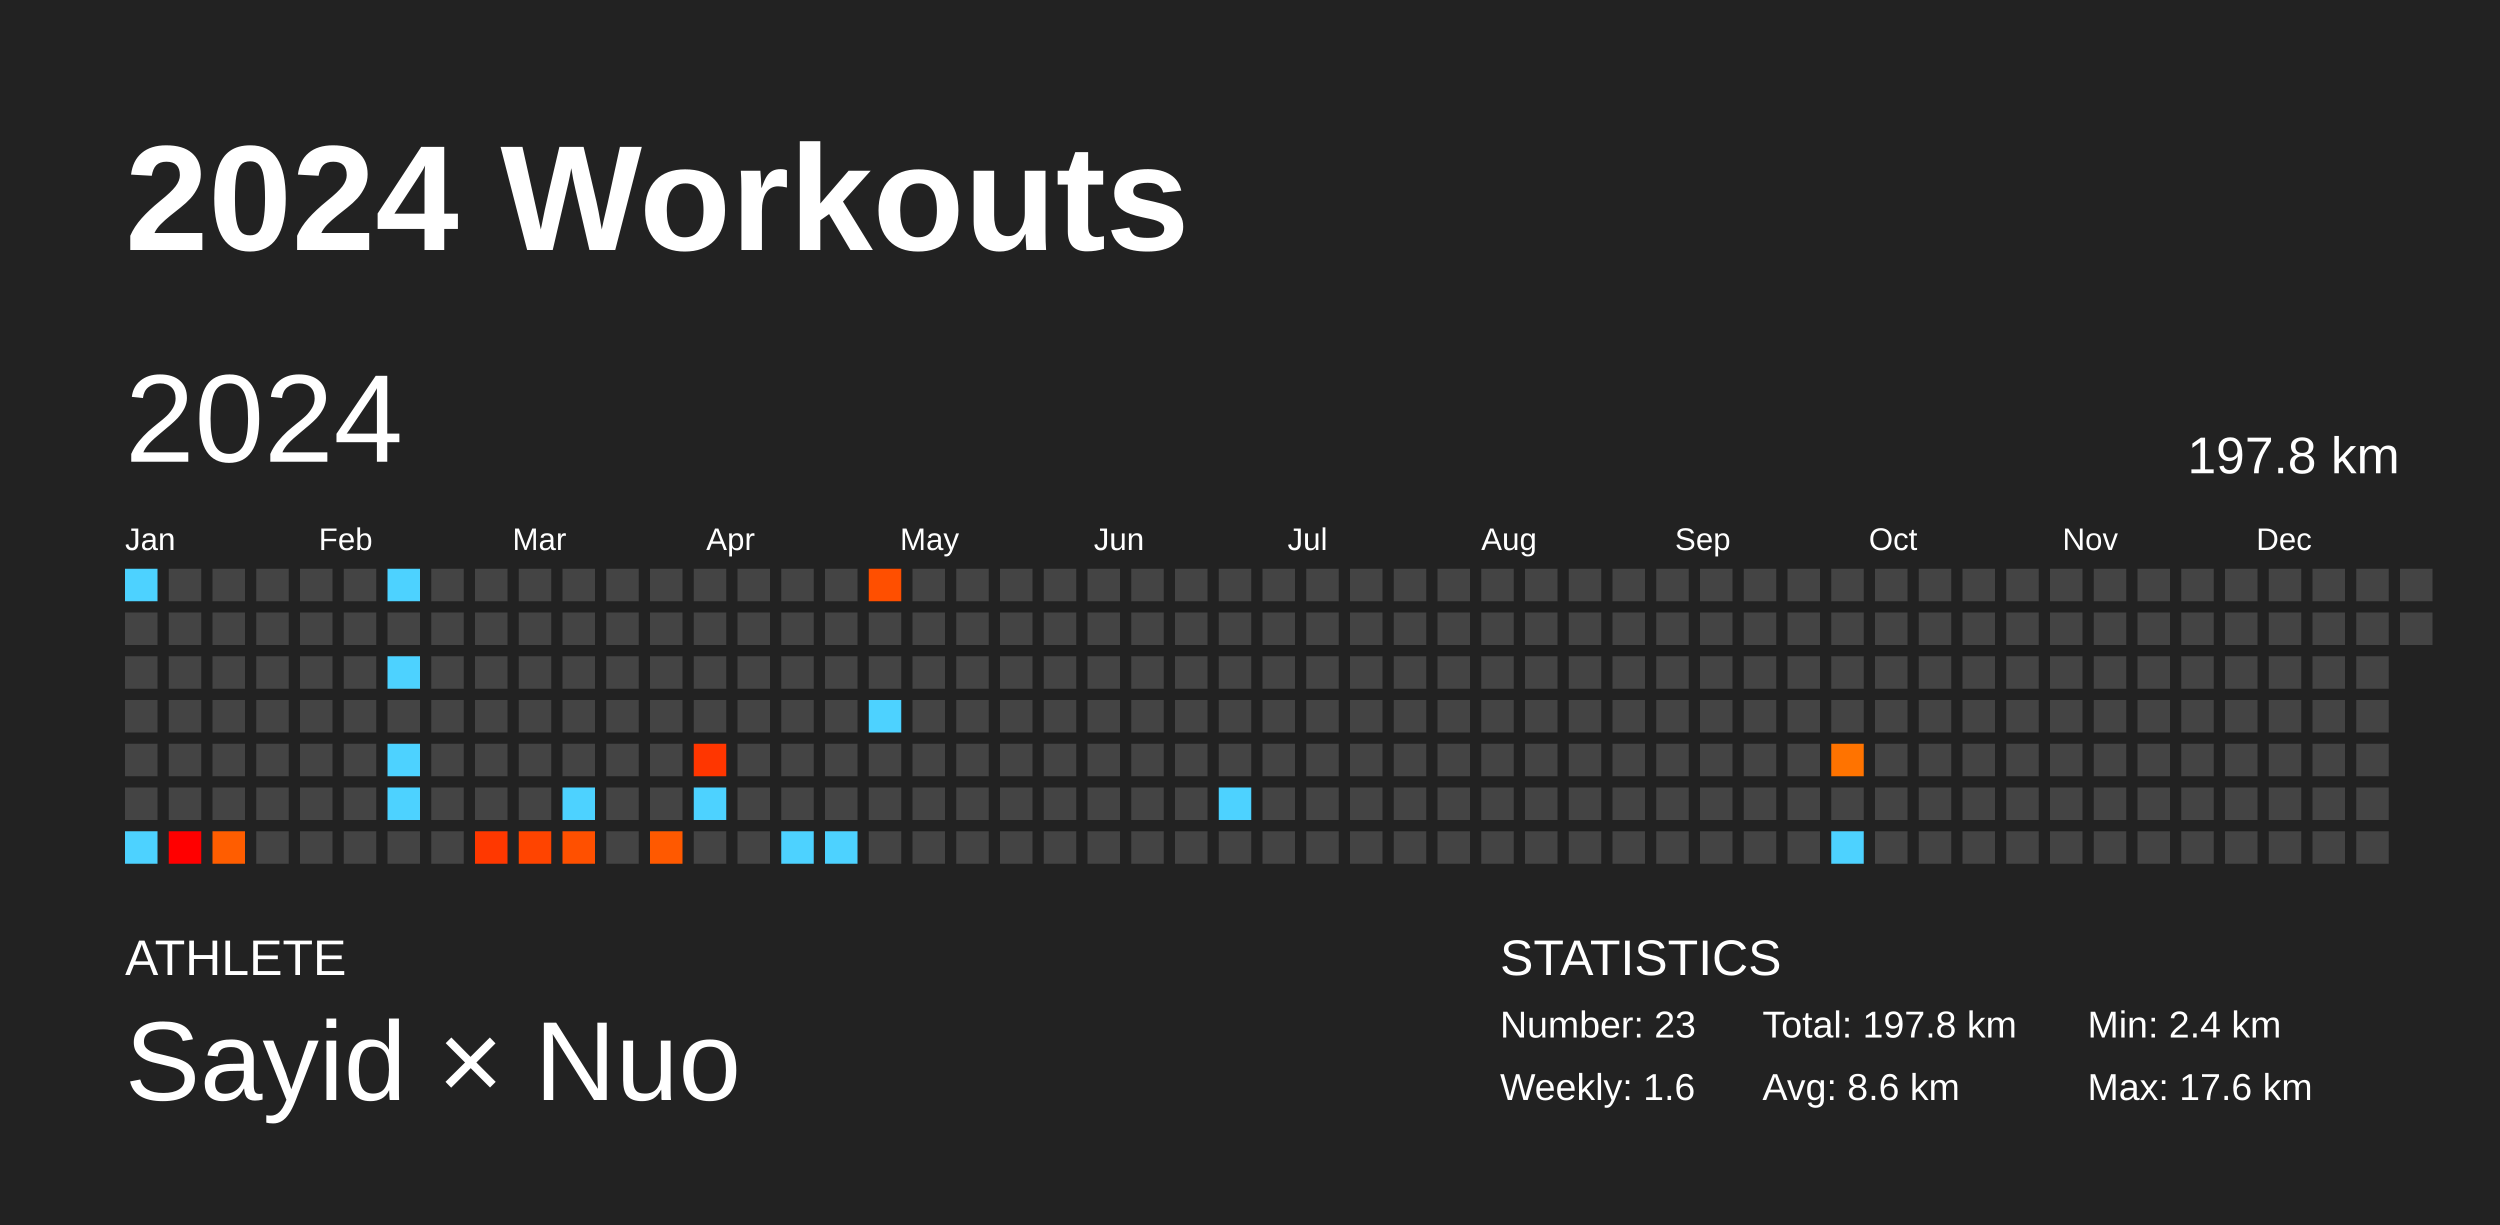
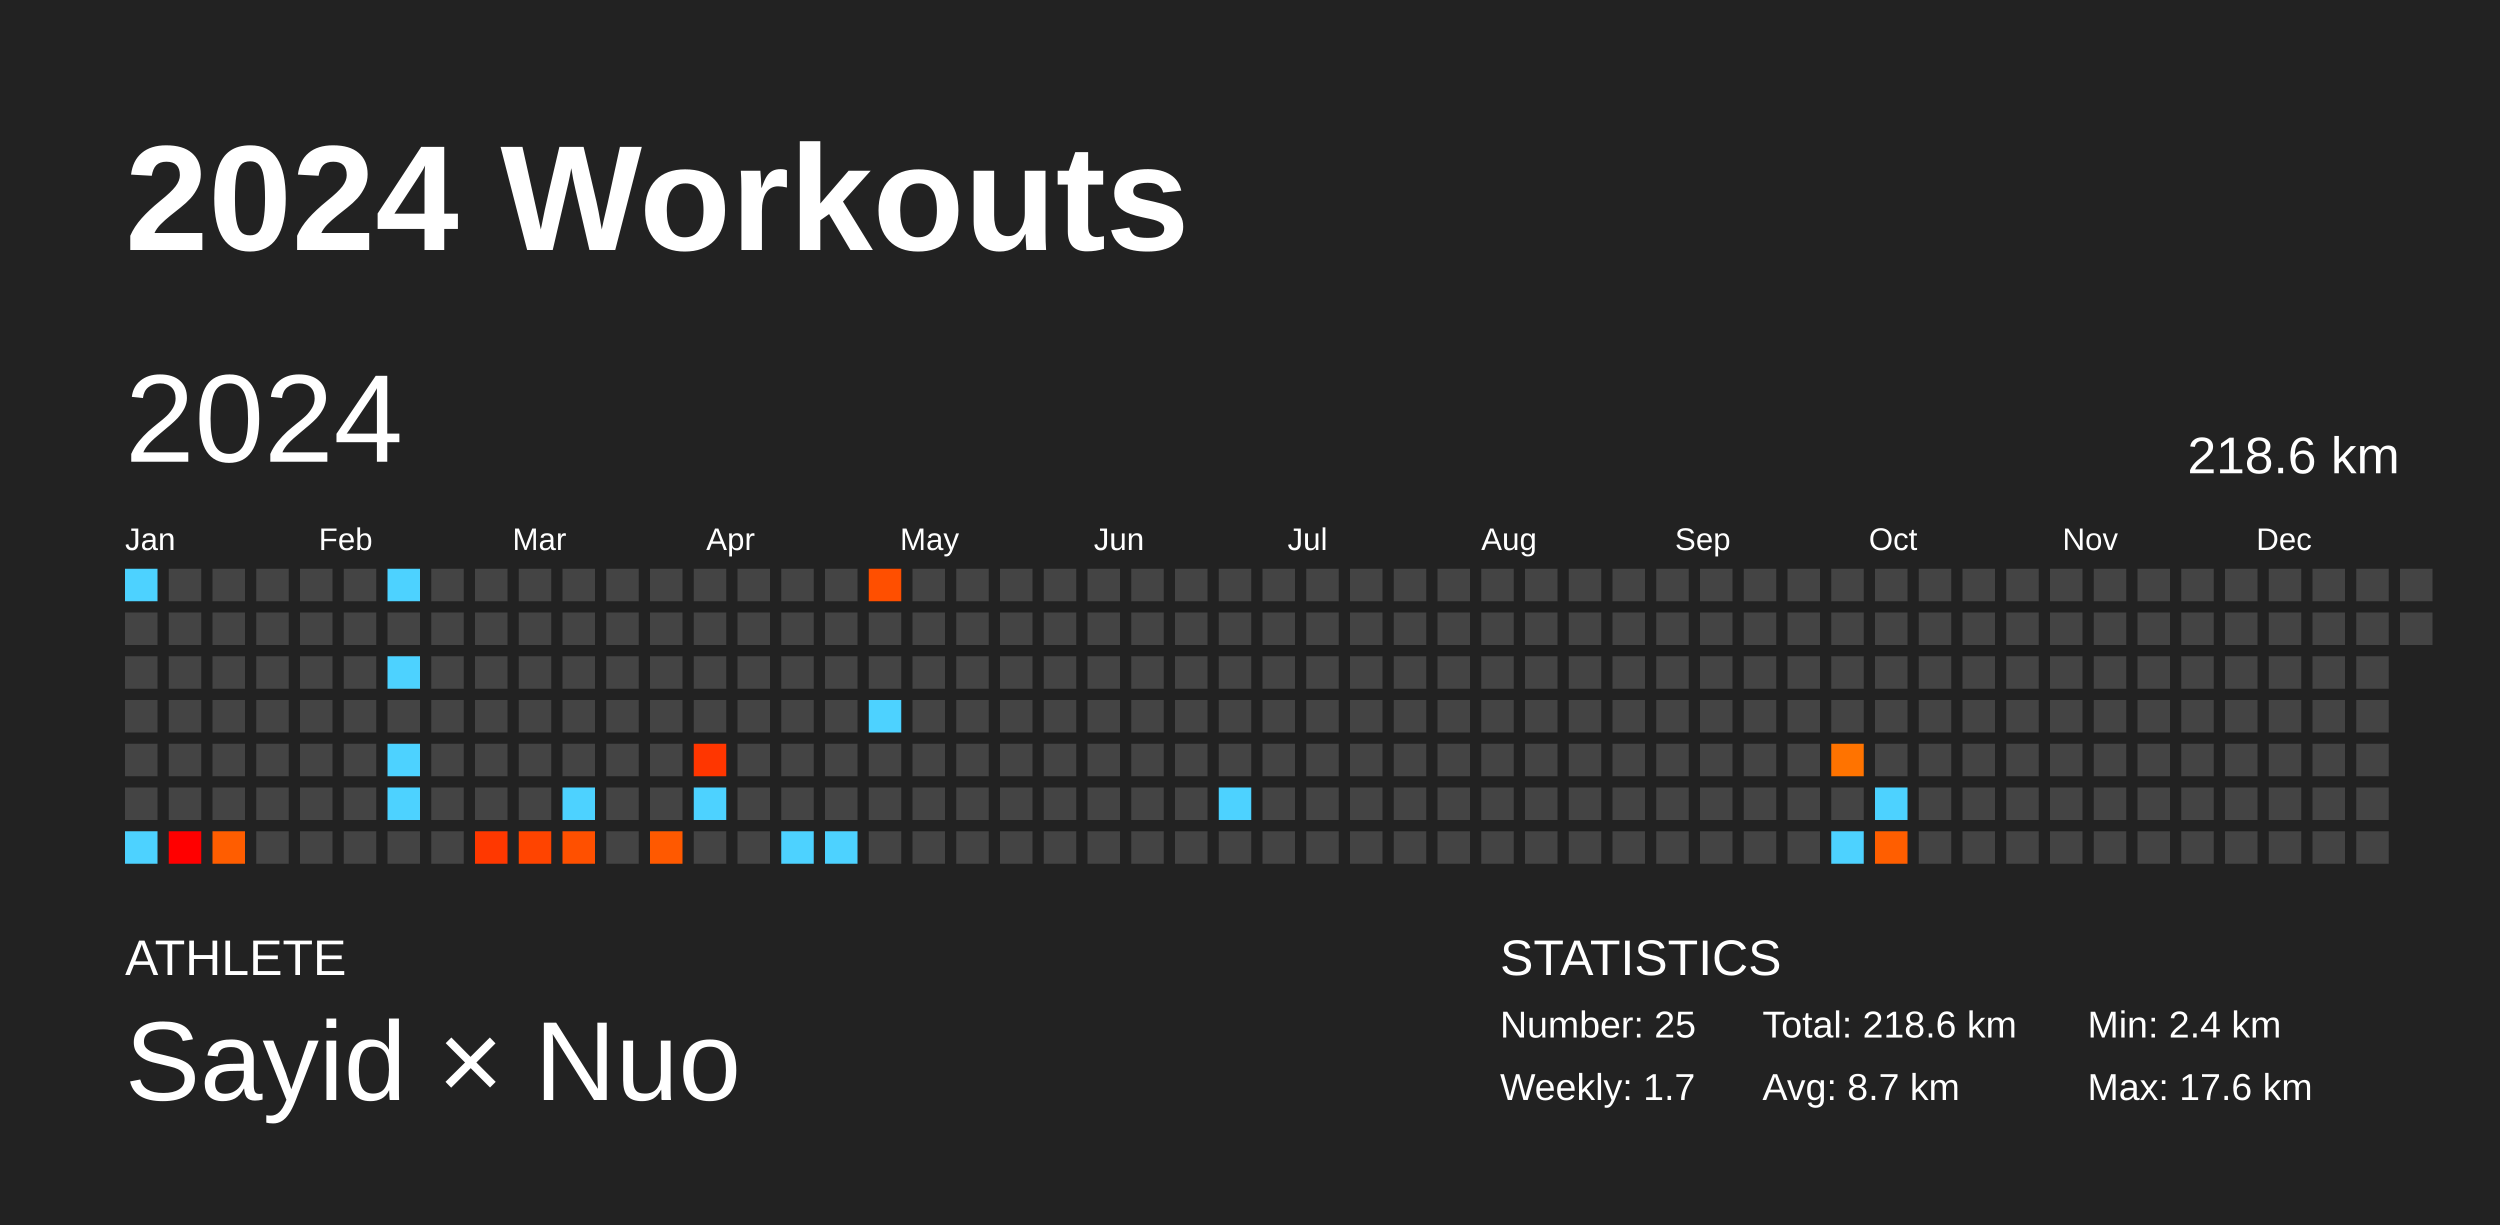
<svg xmlns="http://www.w3.org/2000/svg" baseProfile="full" height="98mm" version="1.1" viewBox="0,0,200,98" width="200mm">
  <defs />
  <rect fill="#222222" height="98" width="200" x="0" y="0" />
  <text fill="#FFFFFF" style="font-size:12px; font-family:Arial; font-weight:bold;" x="10" y="20">2024 Workouts</text>
  <text fill="#FFFFFF" style="font-size:4px; font-family:Arial" x="10" y="78">ATHLETE</text>
  <text fill="#FFFFFF" style="font-size:9px; font-family:Arial" x="10" y="88">Sayid × Nuo</text>
  <text fill="#FFFFFF" style="font-size:4px; font-family:Arial" x="120" y="78">STATISTICS</text>
-   <text fill="#FFFFFF" style="font-size:3px; font-family:Arial" x="120" y="83">Number: 23</text>
-   <text fill="#FFFFFF" style="font-size:3px; font-family:Arial" x="120" y="88">Weekly: 1.6</text>
-   <text fill="#FFFFFF" style="font-size:3px; font-family:Arial" x="141" y="83">Total: 197.8 km</text>
-   <text fill="#FFFFFF" style="font-size:3px; font-family:Arial" x="141" y="88">Avg: 8.6 km</text>
+   <text fill="#FFFFFF" style="font-size:3px; font-family:Arial" x="120" y="83">Number: 25</text>
+   <text fill="#FFFFFF" style="font-size:3px; font-family:Arial" x="120" y="88">Weekly: 1.7</text>
+   <text fill="#FFFFFF" style="font-size:3px; font-family:Arial" x="141" y="83">Total: 218.6 km</text>
+   <text fill="#FFFFFF" style="font-size:3px; font-family:Arial" x="141" y="88">Avg: 8.7 km</text>
  <text fill="#FFFFFF" style="font-size:3px; font-family:Arial" x="167" y="83">Min: 2.4 km</text>
  <text fill="#FFFFFF" style="font-size:3px; font-family:Arial" x="167" y="88">Max: 17.6 km</text>
  <text dominant-baseline="hanging" fill="#FFFFFF" style="font-size:10.0px; font-family:Arial;" x="10" y="30">2024</text>
-   <text dominant-baseline="hanging" fill="#FFFFFF" style="font-size:4.125px; font-family:Arial;" x="175" y="35">197.8 km</text>
+   <text dominant-baseline="hanging" fill="#FFFFFF" style="font-size:4.125px; font-family:Arial;" x="175" y="35">218.6 km</text>
  <text fill="#FFFFFF" style="font-size:2.5px; font-family:Arial" x="10.0" y="44">Jan</text>
  <text fill="#FFFFFF" style="font-size:2.5px; font-family:Arial" x="25.5" y="44">Feb</text>
  <text fill="#FFFFFF" style="font-size:2.5px; font-family:Arial" x="41.0" y="44">Mar</text>
  <text fill="#FFFFFF" style="font-size:2.5px; font-family:Arial" x="56.5" y="44">Apr</text>
  <text fill="#FFFFFF" style="font-size:2.5px; font-family:Arial" x="72.0" y="44">May</text>
  <text fill="#FFFFFF" style="font-size:2.5px; font-family:Arial" x="87.5" y="44">Jun</text>
  <text fill="#FFFFFF" style="font-size:2.5px; font-family:Arial" x="103.0" y="44">Jul</text>
  <text fill="#FFFFFF" style="font-size:2.5px; font-family:Arial" x="118.5" y="44">Aug</text>
  <text fill="#FFFFFF" style="font-size:2.5px; font-family:Arial" x="134.0" y="44">Sep</text>
  <text fill="#FFFFFF" style="font-size:2.5px; font-family:Arial" x="149.5" y="44">Oct</text>
  <text fill="#FFFFFF" style="font-size:2.5px; font-family:Arial" x="165.0" y="44">Nov</text>
  <text fill="#FFFFFF" style="font-size:2.5px; font-family:Arial" x="180.5" y="44">Dec</text>
  <rect fill="#4dd2ff" height="2.6" width="2.6" x="10.0" y="45.5" />
  <rect fill="#444444" height="2.6" width="2.6" x="10.0" y="49.0" />
  <rect fill="#444444" height="2.6" width="2.6" x="10.0" y="52.5" />
  <rect fill="#444444" height="2.6" width="2.6" x="10.0" y="56.0" />
  <rect fill="#444444" height="2.6" width="2.6" x="10.0" y="59.5" />
  <rect fill="#444444" height="2.6" width="2.6" x="10.0" y="63.0" />
  <rect fill="#4dd2ff" height="2.6" width="2.6" x="10.0" y="66.5" />
  <rect fill="#444444" height="2.6" width="2.6" x="13.5" y="45.5" />
  <rect fill="#444444" height="2.6" width="2.6" x="13.5" y="49.0" />
  <rect fill="#444444" height="2.6" width="2.6" x="13.5" y="52.5" />
  <rect fill="#444444" height="2.6" width="2.6" x="13.5" y="56.0" />
  <rect fill="#444444" height="2.6" width="2.6" x="13.5" y="59.5" />
  <rect fill="#444444" height="2.6" width="2.6" x="13.5" y="63.0" />
  <rect fill="#ff0000" height="2.6" width="2.6" x="13.5" y="66.5" />
  <rect fill="#444444" height="2.6" width="2.6" x="17.0" y="45.5" />
  <rect fill="#444444" height="2.6" width="2.6" x="17.0" y="49.0" />
  <rect fill="#444444" height="2.6" width="2.6" x="17.0" y="52.5" />
  <rect fill="#444444" height="2.6" width="2.6" x="17.0" y="56.0" />
  <rect fill="#444444" height="2.6" width="2.6" x="17.0" y="59.5" />
  <rect fill="#444444" height="2.6" width="2.6" x="17.0" y="63.0" />
  <rect fill="#ff5d00" height="2.6" width="2.6" x="17.0" y="66.5" />
  <rect fill="#444444" height="2.6" width="2.6" x="20.5" y="45.5" />
  <rect fill="#444444" height="2.6" width="2.6" x="20.5" y="49.0" />
  <rect fill="#444444" height="2.6" width="2.6" x="20.5" y="52.5" />
  <rect fill="#444444" height="2.6" width="2.6" x="20.5" y="56.0" />
  <rect fill="#444444" height="2.6" width="2.6" x="20.5" y="59.5" />
  <rect fill="#444444" height="2.6" width="2.6" x="20.5" y="63.0" />
  <rect fill="#444444" height="2.6" width="2.6" x="20.5" y="66.5" />
  <rect fill="#444444" height="2.6" width="2.6" x="24.0" y="45.5" />
  <rect fill="#444444" height="2.6" width="2.6" x="24.0" y="49.0" />
  <rect fill="#444444" height="2.6" width="2.6" x="24.0" y="52.5" />
  <rect fill="#444444" height="2.6" width="2.6" x="24.0" y="56.0" />
  <rect fill="#444444" height="2.6" width="2.6" x="24.0" y="59.5" />
  <rect fill="#444444" height="2.6" width="2.6" x="24.0" y="63.0" />
  <rect fill="#444444" height="2.6" width="2.6" x="24.0" y="66.5" />
  <rect fill="#444444" height="2.6" width="2.6" x="27.5" y="45.5" />
  <rect fill="#444444" height="2.6" width="2.6" x="27.5" y="49.0" />
  <rect fill="#444444" height="2.6" width="2.6" x="27.5" y="52.5" />
  <rect fill="#444444" height="2.6" width="2.6" x="27.5" y="56.0" />
  <rect fill="#444444" height="2.6" width="2.6" x="27.5" y="59.5" />
  <rect fill="#444444" height="2.6" width="2.6" x="27.5" y="63.0" />
  <rect fill="#444444" height="2.6" width="2.6" x="27.5" y="66.5" />
  <rect fill="#4dd2ff" height="2.6" width="2.6" x="31.0" y="45.5" />
  <rect fill="#444444" height="2.6" width="2.6" x="31.0" y="49.0" />
  <rect fill="#4dd2ff" height="2.6" width="2.6" x="31.0" y="52.5" />
  <rect fill="#444444" height="2.6" width="2.6" x="31.0" y="56.0" />
  <rect fill="#4dd2ff" height="2.6" width="2.6" x="31.0" y="59.5" />
  <rect fill="#4dd2ff" height="2.6" width="2.6" x="31.0" y="63.0" />
  <rect fill="#444444" height="2.6" width="2.6" x="31.0" y="66.5" />
  <rect fill="#444444" height="2.6" width="2.6" x="34.5" y="45.5" />
  <rect fill="#444444" height="2.6" width="2.6" x="34.5" y="49.0" />
  <rect fill="#444444" height="2.6" width="2.6" x="34.5" y="52.5" />
  <rect fill="#444444" height="2.6" width="2.6" x="34.5" y="56.0" />
  <rect fill="#444444" height="2.6" width="2.6" x="34.5" y="59.5" />
  <rect fill="#444444" height="2.6" width="2.6" x="34.5" y="63.0" />
  <rect fill="#444444" height="2.6" width="2.6" x="34.5" y="66.5" />
  <rect fill="#444444" height="2.6" width="2.6" x="38.0" y="45.5" />
  <rect fill="#444444" height="2.6" width="2.6" x="38.0" y="49.0" />
  <rect fill="#444444" height="2.6" width="2.6" x="38.0" y="52.5" />
  <rect fill="#444444" height="2.6" width="2.6" x="38.0" y="56.0" />
  <rect fill="#444444" height="2.6" width="2.6" x="38.0" y="59.5" />
  <rect fill="#444444" height="2.6" width="2.6" x="38.0" y="63.0" />
  <rect fill="#ff3800" height="2.6" width="2.6" x="38.0" y="66.5" />
  <rect fill="#444444" height="2.6" width="2.6" x="41.5" y="45.5" />
  <rect fill="#444444" height="2.6" width="2.6" x="41.5" y="49.0" />
  <rect fill="#444444" height="2.6" width="2.6" x="41.5" y="52.5" />
  <rect fill="#444444" height="2.6" width="2.6" x="41.5" y="56.0" />
  <rect fill="#444444" height="2.6" width="2.6" x="41.5" y="59.5" />
  <rect fill="#444444" height="2.6" width="2.6" x="41.5" y="63.0" />
  <rect fill="#ff4400" height="2.6" width="2.6" x="41.5" y="66.5" />
  <rect fill="#444444" height="2.6" width="2.6" x="45.0" y="45.5" />
  <rect fill="#444444" height="2.6" width="2.6" x="45.0" y="49.0" />
  <rect fill="#444444" height="2.6" width="2.6" x="45.0" y="52.5" />
  <rect fill="#444444" height="2.6" width="2.6" x="45.0" y="56.0" />
  <rect fill="#444444" height="2.6" width="2.6" x="45.0" y="59.5" />
  <rect fill="#4dd2ff" height="2.6" width="2.6" x="45.0" y="63.0" />
  <rect fill="#ff5000" height="2.6" width="2.6" x="45.0" y="66.5" />
  <rect fill="#444444" height="2.6" width="2.6" x="48.5" y="45.5" />
  <rect fill="#444444" height="2.6" width="2.6" x="48.5" y="49.0" />
  <rect fill="#444444" height="2.6" width="2.6" x="48.5" y="52.5" />
  <rect fill="#444444" height="2.6" width="2.6" x="48.5" y="56.0" />
  <rect fill="#444444" height="2.6" width="2.6" x="48.5" y="59.5" />
  <rect fill="#444444" height="2.6" width="2.6" x="48.5" y="63.0" />
  <rect fill="#444444" height="2.6" width="2.6" x="48.5" y="66.5" />
  <rect fill="#444444" height="2.6" width="2.6" x="52.0" y="45.5" />
  <rect fill="#444444" height="2.6" width="2.6" x="52.0" y="49.0" />
  <rect fill="#444444" height="2.6" width="2.6" x="52.0" y="52.5" />
  <rect fill="#444444" height="2.6" width="2.6" x="52.0" y="56.0" />
  <rect fill="#444444" height="2.6" width="2.6" x="52.0" y="59.5" />
  <rect fill="#444444" height="2.6" width="2.6" x="52.0" y="63.0" />
  <rect fill="#ff5900" height="2.6" width="2.6" x="52.0" y="66.5" />
  <rect fill="#444444" height="2.6" width="2.6" x="55.5" y="45.5" />
  <rect fill="#444444" height="2.6" width="2.6" x="55.5" y="49.0" />
  <rect fill="#444444" height="2.6" width="2.6" x="55.5" y="52.5" />
  <rect fill="#444444" height="2.6" width="2.6" x="55.5" y="56.0" />
  <rect fill="#ff3600" height="2.6" width="2.6" x="55.5" y="59.5" />
  <rect fill="#4dd2ff" height="2.6" width="2.6" x="55.5" y="63.0" />
  <rect fill="#444444" height="2.6" width="2.6" x="55.5" y="66.5" />
  <rect fill="#444444" height="2.6" width="2.6" x="59.0" y="45.5" />
  <rect fill="#444444" height="2.6" width="2.6" x="59.0" y="49.0" />
  <rect fill="#444444" height="2.6" width="2.6" x="59.0" y="52.5" />
  <rect fill="#444444" height="2.6" width="2.6" x="59.0" y="56.0" />
  <rect fill="#444444" height="2.6" width="2.6" x="59.0" y="59.5" />
  <rect fill="#444444" height="2.6" width="2.6" x="59.0" y="63.0" />
  <rect fill="#444444" height="2.6" width="2.6" x="59.0" y="66.5" />
  <rect fill="#444444" height="2.6" width="2.6" x="62.5" y="45.5" />
  <rect fill="#444444" height="2.6" width="2.6" x="62.5" y="49.0" />
  <rect fill="#444444" height="2.6" width="2.6" x="62.5" y="52.5" />
  <rect fill="#444444" height="2.6" width="2.6" x="62.5" y="56.0" />
  <rect fill="#444444" height="2.6" width="2.6" x="62.5" y="59.5" />
  <rect fill="#444444" height="2.6" width="2.6" x="62.5" y="63.0" />
  <rect fill="#4dd2ff" height="2.6" width="2.6" x="62.5" y="66.5" />
  <rect fill="#444444" height="2.6" width="2.6" x="66.0" y="45.5" />
  <rect fill="#444444" height="2.6" width="2.6" x="66.0" y="49.0" />
  <rect fill="#444444" height="2.6" width="2.6" x="66.0" y="52.5" />
  <rect fill="#444444" height="2.6" width="2.6" x="66.0" y="56.0" />
  <rect fill="#444444" height="2.6" width="2.6" x="66.0" y="59.5" />
  <rect fill="#444444" height="2.6" width="2.6" x="66.0" y="63.0" />
  <rect fill="#4dd2ff" height="2.6" width="2.6" x="66.0" y="66.5" />
  <rect fill="#ff4f00" height="2.6" width="2.6" x="69.5" y="45.5" />
  <rect fill="#444444" height="2.6" width="2.6" x="69.5" y="49.0" />
  <rect fill="#444444" height="2.6" width="2.6" x="69.5" y="52.5" />
  <rect fill="#4dd2ff" height="2.6" width="2.6" x="69.5" y="56.0" />
  <rect fill="#444444" height="2.6" width="2.6" x="69.5" y="59.5" />
  <rect fill="#444444" height="2.6" width="2.6" x="69.5" y="63.0" />
  <rect fill="#444444" height="2.6" width="2.6" x="69.5" y="66.5" />
  <rect fill="#444444" height="2.6" width="2.6" x="73.0" y="45.5" />
  <rect fill="#444444" height="2.6" width="2.6" x="73.0" y="49.0" />
  <rect fill="#444444" height="2.6" width="2.6" x="73.0" y="52.5" />
  <rect fill="#444444" height="2.6" width="2.6" x="73.0" y="56.0" />
  <rect fill="#444444" height="2.6" width="2.6" x="73.0" y="59.5" />
  <rect fill="#444444" height="2.6" width="2.6" x="73.0" y="63.0" />
  <rect fill="#444444" height="2.6" width="2.6" x="73.0" y="66.5" />
  <rect fill="#444444" height="2.6" width="2.6" x="76.5" y="45.5" />
  <rect fill="#444444" height="2.6" width="2.6" x="76.5" y="49.0" />
  <rect fill="#444444" height="2.6" width="2.6" x="76.5" y="52.5" />
  <rect fill="#444444" height="2.6" width="2.6" x="76.5" y="56.0" />
  <rect fill="#444444" height="2.6" width="2.6" x="76.5" y="59.5" />
  <rect fill="#444444" height="2.6" width="2.6" x="76.5" y="63.0" />
  <rect fill="#444444" height="2.6" width="2.6" x="76.5" y="66.5" />
  <rect fill="#444444" height="2.6" width="2.6" x="80.0" y="45.5" />
  <rect fill="#444444" height="2.6" width="2.6" x="80.0" y="49.0" />
  <rect fill="#444444" height="2.6" width="2.6" x="80.0" y="52.5" />
  <rect fill="#444444" height="2.6" width="2.6" x="80.0" y="56.0" />
  <rect fill="#444444" height="2.6" width="2.6" x="80.0" y="59.5" />
  <rect fill="#444444" height="2.6" width="2.6" x="80.0" y="63.0" />
  <rect fill="#444444" height="2.6" width="2.6" x="80.0" y="66.5" />
  <rect fill="#444444" height="2.6" width="2.6" x="83.5" y="45.5" />
  <rect fill="#444444" height="2.6" width="2.6" x="83.5" y="49.0" />
  <rect fill="#444444" height="2.6" width="2.6" x="83.5" y="52.5" />
  <rect fill="#444444" height="2.6" width="2.6" x="83.5" y="56.0" />
  <rect fill="#444444" height="2.6" width="2.6" x="83.5" y="59.5" />
  <rect fill="#444444" height="2.6" width="2.6" x="83.5" y="63.0" />
  <rect fill="#444444" height="2.6" width="2.6" x="83.5" y="66.5" />
  <rect fill="#444444" height="2.6" width="2.6" x="87.0" y="45.5" />
  <rect fill="#444444" height="2.6" width="2.6" x="87.0" y="49.0" />
  <rect fill="#444444" height="2.6" width="2.6" x="87.0" y="52.5" />
  <rect fill="#444444" height="2.6" width="2.6" x="87.0" y="56.0" />
  <rect fill="#444444" height="2.6" width="2.6" x="87.0" y="59.5" />
  <rect fill="#444444" height="2.6" width="2.6" x="87.0" y="63.0" />
  <rect fill="#444444" height="2.6" width="2.6" x="87.0" y="66.5" />
  <rect fill="#444444" height="2.6" width="2.6" x="90.5" y="45.5" />
  <rect fill="#444444" height="2.6" width="2.6" x="90.5" y="49.0" />
  <rect fill="#444444" height="2.6" width="2.6" x="90.5" y="52.5" />
  <rect fill="#444444" height="2.6" width="2.6" x="90.5" y="56.0" />
  <rect fill="#444444" height="2.6" width="2.6" x="90.5" y="59.5" />
  <rect fill="#444444" height="2.6" width="2.6" x="90.5" y="63.0" />
  <rect fill="#444444" height="2.6" width="2.6" x="90.5" y="66.5" />
  <rect fill="#444444" height="2.6" width="2.6" x="94.0" y="45.5" />
  <rect fill="#444444" height="2.6" width="2.6" x="94.0" y="49.0" />
  <rect fill="#444444" height="2.6" width="2.6" x="94.0" y="52.5" />
  <rect fill="#444444" height="2.6" width="2.6" x="94.0" y="56.0" />
  <rect fill="#444444" height="2.6" width="2.6" x="94.0" y="59.5" />
  <rect fill="#444444" height="2.6" width="2.6" x="94.0" y="63.0" />
  <rect fill="#444444" height="2.6" width="2.6" x="94.0" y="66.5" />
  <rect fill="#444444" height="2.6" width="2.6" x="97.5" y="45.5" />
  <rect fill="#444444" height="2.6" width="2.6" x="97.5" y="49.0" />
  <rect fill="#444444" height="2.6" width="2.6" x="97.5" y="52.5" />
  <rect fill="#444444" height="2.6" width="2.6" x="97.5" y="56.0" />
  <rect fill="#444444" height="2.6" width="2.6" x="97.5" y="59.5" />
  <rect fill="#4dd2ff" height="2.6" width="2.6" x="97.5" y="63.0" />
  <rect fill="#444444" height="2.6" width="2.6" x="97.5" y="66.5" />
  <rect fill="#444444" height="2.6" width="2.6" x="101.0" y="45.5" />
  <rect fill="#444444" height="2.6" width="2.6" x="101.0" y="49.0" />
  <rect fill="#444444" height="2.6" width="2.6" x="101.0" y="52.5" />
  <rect fill="#444444" height="2.6" width="2.6" x="101.0" y="56.0" />
  <rect fill="#444444" height="2.6" width="2.6" x="101.0" y="59.5" />
  <rect fill="#444444" height="2.6" width="2.6" x="101.0" y="63.0" />
  <rect fill="#444444" height="2.6" width="2.6" x="101.0" y="66.5" />
  <rect fill="#444444" height="2.6" width="2.6" x="104.5" y="45.5" />
  <rect fill="#444444" height="2.6" width="2.6" x="104.5" y="49.0" />
  <rect fill="#444444" height="2.6" width="2.6" x="104.5" y="52.5" />
  <rect fill="#444444" height="2.6" width="2.6" x="104.5" y="56.0" />
  <rect fill="#444444" height="2.6" width="2.6" x="104.5" y="59.5" />
  <rect fill="#444444" height="2.6" width="2.6" x="104.5" y="63.0" />
  <rect fill="#444444" height="2.6" width="2.6" x="104.5" y="66.5" />
  <rect fill="#444444" height="2.6" width="2.6" x="108.0" y="45.5" />
  <rect fill="#444444" height="2.6" width="2.6" x="108.0" y="49.0" />
  <rect fill="#444444" height="2.6" width="2.6" x="108.0" y="52.5" />
  <rect fill="#444444" height="2.6" width="2.6" x="108.0" y="56.0" />
  <rect fill="#444444" height="2.6" width="2.6" x="108.0" y="59.5" />
  <rect fill="#444444" height="2.6" width="2.6" x="108.0" y="63.0" />
  <rect fill="#444444" height="2.6" width="2.6" x="108.0" y="66.5" />
  <rect fill="#444444" height="2.6" width="2.6" x="111.5" y="45.5" />
  <rect fill="#444444" height="2.6" width="2.6" x="111.5" y="49.0" />
  <rect fill="#444444" height="2.6" width="2.6" x="111.5" y="52.5" />
  <rect fill="#444444" height="2.6" width="2.6" x="111.5" y="56.0" />
  <rect fill="#444444" height="2.6" width="2.6" x="111.5" y="59.5" />
  <rect fill="#444444" height="2.6" width="2.6" x="111.5" y="63.0" />
  <rect fill="#444444" height="2.6" width="2.6" x="111.5" y="66.5" />
  <rect fill="#444444" height="2.6" width="2.6" x="115.0" y="45.5" />
  <rect fill="#444444" height="2.6" width="2.6" x="115.0" y="49.0" />
  <rect fill="#444444" height="2.6" width="2.6" x="115.0" y="52.5" />
  <rect fill="#444444" height="2.6" width="2.6" x="115.0" y="56.0" />
  <rect fill="#444444" height="2.6" width="2.6" x="115.0" y="59.5" />
  <rect fill="#444444" height="2.6" width="2.6" x="115.0" y="63.0" />
  <rect fill="#444444" height="2.6" width="2.6" x="115.0" y="66.5" />
  <rect fill="#444444" height="2.6" width="2.6" x="118.5" y="45.5" />
  <rect fill="#444444" height="2.6" width="2.6" x="118.5" y="49.0" />
  <rect fill="#444444" height="2.6" width="2.6" x="118.5" y="52.5" />
  <rect fill="#444444" height="2.6" width="2.6" x="118.5" y="56.0" />
  <rect fill="#444444" height="2.6" width="2.6" x="118.5" y="59.5" />
  <rect fill="#444444" height="2.6" width="2.6" x="118.5" y="63.0" />
  <rect fill="#444444" height="2.6" width="2.6" x="118.5" y="66.5" />
  <rect fill="#444444" height="2.6" width="2.6" x="122.0" y="45.5" />
  <rect fill="#444444" height="2.6" width="2.6" x="122.0" y="49.0" />
  <rect fill="#444444" height="2.6" width="2.6" x="122.0" y="52.5" />
  <rect fill="#444444" height="2.6" width="2.6" x="122.0" y="56.0" />
  <rect fill="#444444" height="2.6" width="2.6" x="122.0" y="59.5" />
  <rect fill="#444444" height="2.6" width="2.6" x="122.0" y="63.0" />
  <rect fill="#444444" height="2.6" width="2.6" x="122.0" y="66.5" />
  <rect fill="#444444" height="2.6" width="2.6" x="125.5" y="45.5" />
  <rect fill="#444444" height="2.6" width="2.6" x="125.5" y="49.0" />
  <rect fill="#444444" height="2.6" width="2.6" x="125.5" y="52.5" />
  <rect fill="#444444" height="2.6" width="2.6" x="125.5" y="56.0" />
  <rect fill="#444444" height="2.6" width="2.6" x="125.5" y="59.5" />
  <rect fill="#444444" height="2.6" width="2.6" x="125.5" y="63.0" />
  <rect fill="#444444" height="2.6" width="2.6" x="125.5" y="66.5" />
  <rect fill="#444444" height="2.6" width="2.6" x="129.0" y="45.5" />
  <rect fill="#444444" height="2.6" width="2.6" x="129.0" y="49.0" />
  <rect fill="#444444" height="2.6" width="2.6" x="129.0" y="52.5" />
  <rect fill="#444444" height="2.6" width="2.6" x="129.0" y="56.0" />
  <rect fill="#444444" height="2.6" width="2.6" x="129.0" y="59.5" />
  <rect fill="#444444" height="2.6" width="2.6" x="129.0" y="63.0" />
  <rect fill="#444444" height="2.6" width="2.6" x="129.0" y="66.5" />
  <rect fill="#444444" height="2.6" width="2.6" x="132.5" y="45.5" />
  <rect fill="#444444" height="2.6" width="2.6" x="132.5" y="49.0" />
  <rect fill="#444444" height="2.6" width="2.6" x="132.5" y="52.5" />
  <rect fill="#444444" height="2.6" width="2.6" x="132.5" y="56.0" />
  <rect fill="#444444" height="2.6" width="2.6" x="132.5" y="59.5" />
  <rect fill="#444444" height="2.6" width="2.6" x="132.5" y="63.0" />
  <rect fill="#444444" height="2.6" width="2.6" x="132.5" y="66.5" />
  <rect fill="#444444" height="2.6" width="2.6" x="136.0" y="45.5" />
  <rect fill="#444444" height="2.6" width="2.6" x="136.0" y="49.0" />
  <rect fill="#444444" height="2.6" width="2.6" x="136.0" y="52.5" />
  <rect fill="#444444" height="2.6" width="2.6" x="136.0" y="56.0" />
  <rect fill="#444444" height="2.6" width="2.6" x="136.0" y="59.5" />
  <rect fill="#444444" height="2.6" width="2.6" x="136.0" y="63.0" />
  <rect fill="#444444" height="2.6" width="2.6" x="136.0" y="66.5" />
  <rect fill="#444444" height="2.6" width="2.6" x="139.5" y="45.5" />
  <rect fill="#444444" height="2.6" width="2.6" x="139.5" y="49.0" />
  <rect fill="#444444" height="2.6" width="2.6" x="139.5" y="52.5" />
  <rect fill="#444444" height="2.6" width="2.6" x="139.5" y="56.0" />
  <rect fill="#444444" height="2.6" width="2.6" x="139.5" y="59.5" />
  <rect fill="#444444" height="2.6" width="2.6" x="139.5" y="63.0" />
  <rect fill="#444444" height="2.6" width="2.6" x="139.5" y="66.5" />
  <rect fill="#444444" height="2.6" width="2.6" x="143.0" y="45.5" />
  <rect fill="#444444" height="2.6" width="2.6" x="143.0" y="49.0" />
  <rect fill="#444444" height="2.6" width="2.6" x="143.0" y="52.5" />
  <rect fill="#444444" height="2.6" width="2.6" x="143.0" y="56.0" />
  <rect fill="#444444" height="2.6" width="2.6" x="143.0" y="59.5" />
  <rect fill="#444444" height="2.6" width="2.6" x="143.0" y="63.0" />
  <rect fill="#444444" height="2.6" width="2.6" x="143.0" y="66.5" />
  <rect fill="#444444" height="2.6" width="2.6" x="146.5" y="45.5" />
  <rect fill="#444444" height="2.6" width="2.6" x="146.5" y="49.0" />
  <rect fill="#444444" height="2.6" width="2.6" x="146.5" y="52.5" />
  <rect fill="#444444" height="2.6" width="2.6" x="146.5" y="56.0" />
  <rect fill="#ff7300" height="2.6" width="2.6" x="146.5" y="59.5" />
  <rect fill="#444444" height="2.6" width="2.6" x="146.5" y="63.0" />
  <rect fill="#4dd2ff" height="2.6" width="2.6" x="146.5" y="66.5" />
  <rect fill="#444444" height="2.6" width="2.6" x="150.0" y="45.5" />
  <rect fill="#444444" height="2.6" width="2.6" x="150.0" y="49.0" />
  <rect fill="#444444" height="2.6" width="2.6" x="150.0" y="52.5" />
  <rect fill="#444444" height="2.6" width="2.6" x="150.0" y="56.0" />
  <rect fill="#444444" height="2.6" width="2.6" x="150.0" y="59.5" />
-   <rect fill="#444444" height="2.6" width="2.6" x="150.0" y="63.0" />
-   <rect fill="#444444" height="2.6" width="2.6" x="150.0" y="66.5" />
+   <rect fill="#4dd2ff" height="2.6" width="2.6" x="150.0" y="63.0" />
+   <rect fill="#ff5e00" height="2.6" width="2.6" x="150.0" y="66.5" />
  <rect fill="#444444" height="2.6" width="2.6" x="153.5" y="45.5" />
  <rect fill="#444444" height="2.6" width="2.6" x="153.5" y="49.0" />
  <rect fill="#444444" height="2.6" width="2.6" x="153.5" y="52.5" />
  <rect fill="#444444" height="2.6" width="2.6" x="153.5" y="56.0" />
  <rect fill="#444444" height="2.6" width="2.6" x="153.5" y="59.5" />
  <rect fill="#444444" height="2.6" width="2.6" x="153.5" y="63.0" />
  <rect fill="#444444" height="2.6" width="2.6" x="153.5" y="66.5" />
  <rect fill="#444444" height="2.6" width="2.6" x="157.0" y="45.5" />
  <rect fill="#444444" height="2.6" width="2.6" x="157.0" y="49.0" />
  <rect fill="#444444" height="2.6" width="2.6" x="157.0" y="52.5" />
  <rect fill="#444444" height="2.6" width="2.6" x="157.0" y="56.0" />
  <rect fill="#444444" height="2.6" width="2.6" x="157.0" y="59.5" />
  <rect fill="#444444" height="2.6" width="2.6" x="157.0" y="63.0" />
  <rect fill="#444444" height="2.6" width="2.6" x="157.0" y="66.5" />
  <rect fill="#444444" height="2.6" width="2.6" x="160.5" y="45.5" />
  <rect fill="#444444" height="2.6" width="2.6" x="160.5" y="49.0" />
  <rect fill="#444444" height="2.6" width="2.6" x="160.5" y="52.5" />
  <rect fill="#444444" height="2.6" width="2.6" x="160.5" y="56.0" />
  <rect fill="#444444" height="2.6" width="2.6" x="160.5" y="59.5" />
  <rect fill="#444444" height="2.6" width="2.6" x="160.5" y="63.0" />
  <rect fill="#444444" height="2.6" width="2.6" x="160.5" y="66.5" />
  <rect fill="#444444" height="2.6" width="2.6" x="164.0" y="45.5" />
  <rect fill="#444444" height="2.6" width="2.6" x="164.0" y="49.0" />
  <rect fill="#444444" height="2.6" width="2.6" x="164.0" y="52.5" />
  <rect fill="#444444" height="2.6" width="2.6" x="164.0" y="56.0" />
  <rect fill="#444444" height="2.6" width="2.6" x="164.0" y="59.5" />
  <rect fill="#444444" height="2.6" width="2.6" x="164.0" y="63.0" />
  <rect fill="#444444" height="2.6" width="2.6" x="164.0" y="66.5" />
  <rect fill="#444444" height="2.6" width="2.6" x="167.5" y="45.5" />
  <rect fill="#444444" height="2.6" width="2.6" x="167.5" y="49.0" />
  <rect fill="#444444" height="2.6" width="2.6" x="167.5" y="52.5" />
  <rect fill="#444444" height="2.6" width="2.6" x="167.5" y="56.0" />
  <rect fill="#444444" height="2.6" width="2.6" x="167.5" y="59.5" />
  <rect fill="#444444" height="2.6" width="2.6" x="167.5" y="63.0" />
  <rect fill="#444444" height="2.6" width="2.6" x="167.5" y="66.5" />
  <rect fill="#444444" height="2.6" width="2.6" x="171.0" y="45.5" />
  <rect fill="#444444" height="2.6" width="2.6" x="171.0" y="49.0" />
  <rect fill="#444444" height="2.6" width="2.6" x="171.0" y="52.5" />
  <rect fill="#444444" height="2.6" width="2.6" x="171.0" y="56.0" />
  <rect fill="#444444" height="2.6" width="2.6" x="171.0" y="59.5" />
  <rect fill="#444444" height="2.6" width="2.6" x="171.0" y="63.0" />
  <rect fill="#444444" height="2.6" width="2.6" x="171.0" y="66.5" />
  <rect fill="#444444" height="2.6" width="2.6" x="174.5" y="45.5" />
  <rect fill="#444444" height="2.6" width="2.6" x="174.5" y="49.0" />
  <rect fill="#444444" height="2.6" width="2.6" x="174.5" y="52.5" />
  <rect fill="#444444" height="2.6" width="2.6" x="174.5" y="56.0" />
  <rect fill="#444444" height="2.6" width="2.6" x="174.5" y="59.5" />
  <rect fill="#444444" height="2.6" width="2.6" x="174.5" y="63.0" />
  <rect fill="#444444" height="2.6" width="2.6" x="174.5" y="66.5" />
  <rect fill="#444444" height="2.6" width="2.6" x="178.0" y="45.5" />
  <rect fill="#444444" height="2.6" width="2.6" x="178.0" y="49.0" />
  <rect fill="#444444" height="2.6" width="2.6" x="178.0" y="52.5" />
  <rect fill="#444444" height="2.6" width="2.6" x="178.0" y="56.0" />
  <rect fill="#444444" height="2.6" width="2.6" x="178.0" y="59.5" />
  <rect fill="#444444" height="2.6" width="2.6" x="178.0" y="63.0" />
  <rect fill="#444444" height="2.6" width="2.6" x="178.0" y="66.5" />
  <rect fill="#444444" height="2.6" width="2.6" x="181.5" y="45.5" />
  <rect fill="#444444" height="2.6" width="2.6" x="181.5" y="49.0" />
  <rect fill="#444444" height="2.6" width="2.6" x="181.5" y="52.5" />
  <rect fill="#444444" height="2.6" width="2.6" x="181.5" y="56.0" />
  <rect fill="#444444" height="2.6" width="2.6" x="181.5" y="59.5" />
  <rect fill="#444444" height="2.6" width="2.6" x="181.5" y="63.0" />
  <rect fill="#444444" height="2.6" width="2.6" x="181.5" y="66.5" />
  <rect fill="#444444" height="2.6" width="2.6" x="185.0" y="45.5" />
  <rect fill="#444444" height="2.6" width="2.6" x="185.0" y="49.0" />
  <rect fill="#444444" height="2.6" width="2.6" x="185.0" y="52.5" />
  <rect fill="#444444" height="2.6" width="2.6" x="185.0" y="56.0" />
  <rect fill="#444444" height="2.6" width="2.6" x="185.0" y="59.5" />
  <rect fill="#444444" height="2.6" width="2.6" x="185.0" y="63.0" />
  <rect fill="#444444" height="2.6" width="2.6" x="185.0" y="66.5" />
  <rect fill="#444444" height="2.6" width="2.6" x="188.5" y="45.5" />
  <rect fill="#444444" height="2.6" width="2.6" x="188.5" y="49.0" />
  <rect fill="#444444" height="2.6" width="2.6" x="188.5" y="52.5" />
  <rect fill="#444444" height="2.6" width="2.6" x="188.5" y="56.0" />
  <rect fill="#444444" height="2.6" width="2.6" x="188.5" y="59.5" />
  <rect fill="#444444" height="2.6" width="2.6" x="188.5" y="63.0" />
  <rect fill="#444444" height="2.6" width="2.6" x="188.5" y="66.5" />
  <rect fill="#444444" height="2.6" width="2.6" x="192.0" y="45.5" />
  <rect fill="#444444" height="2.6" width="2.6" x="192.0" y="49.0" />
</svg>
